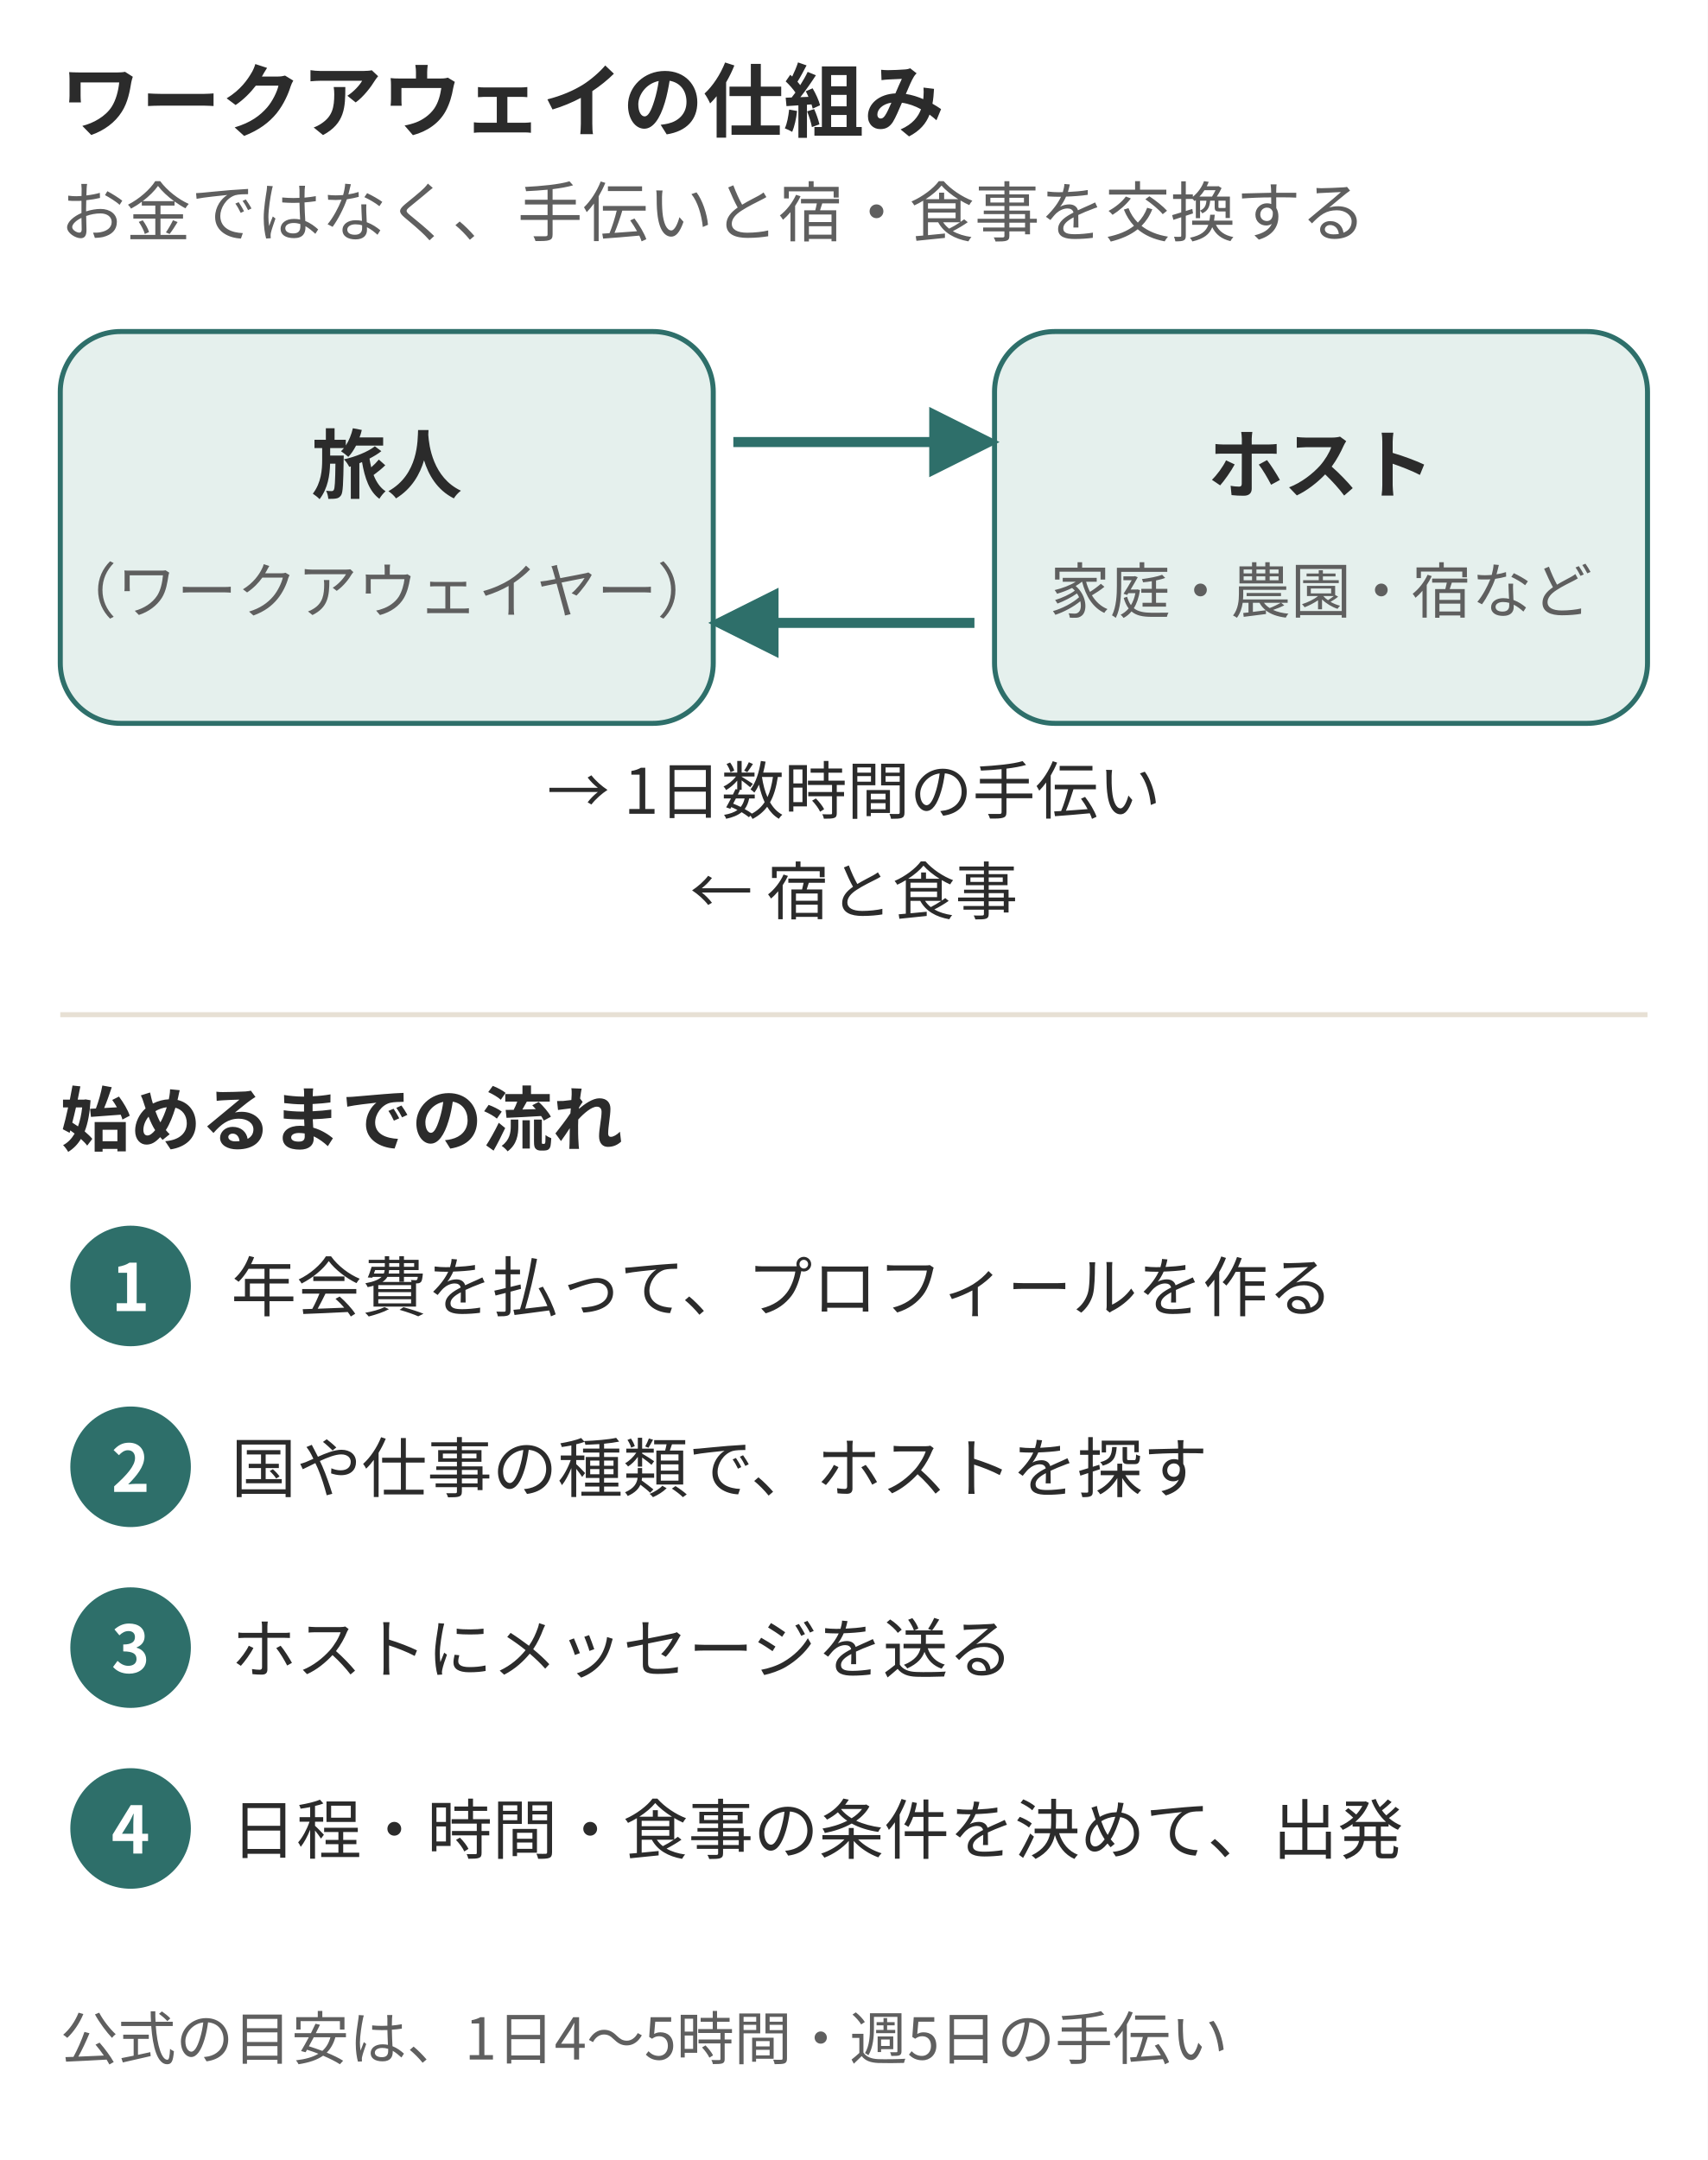
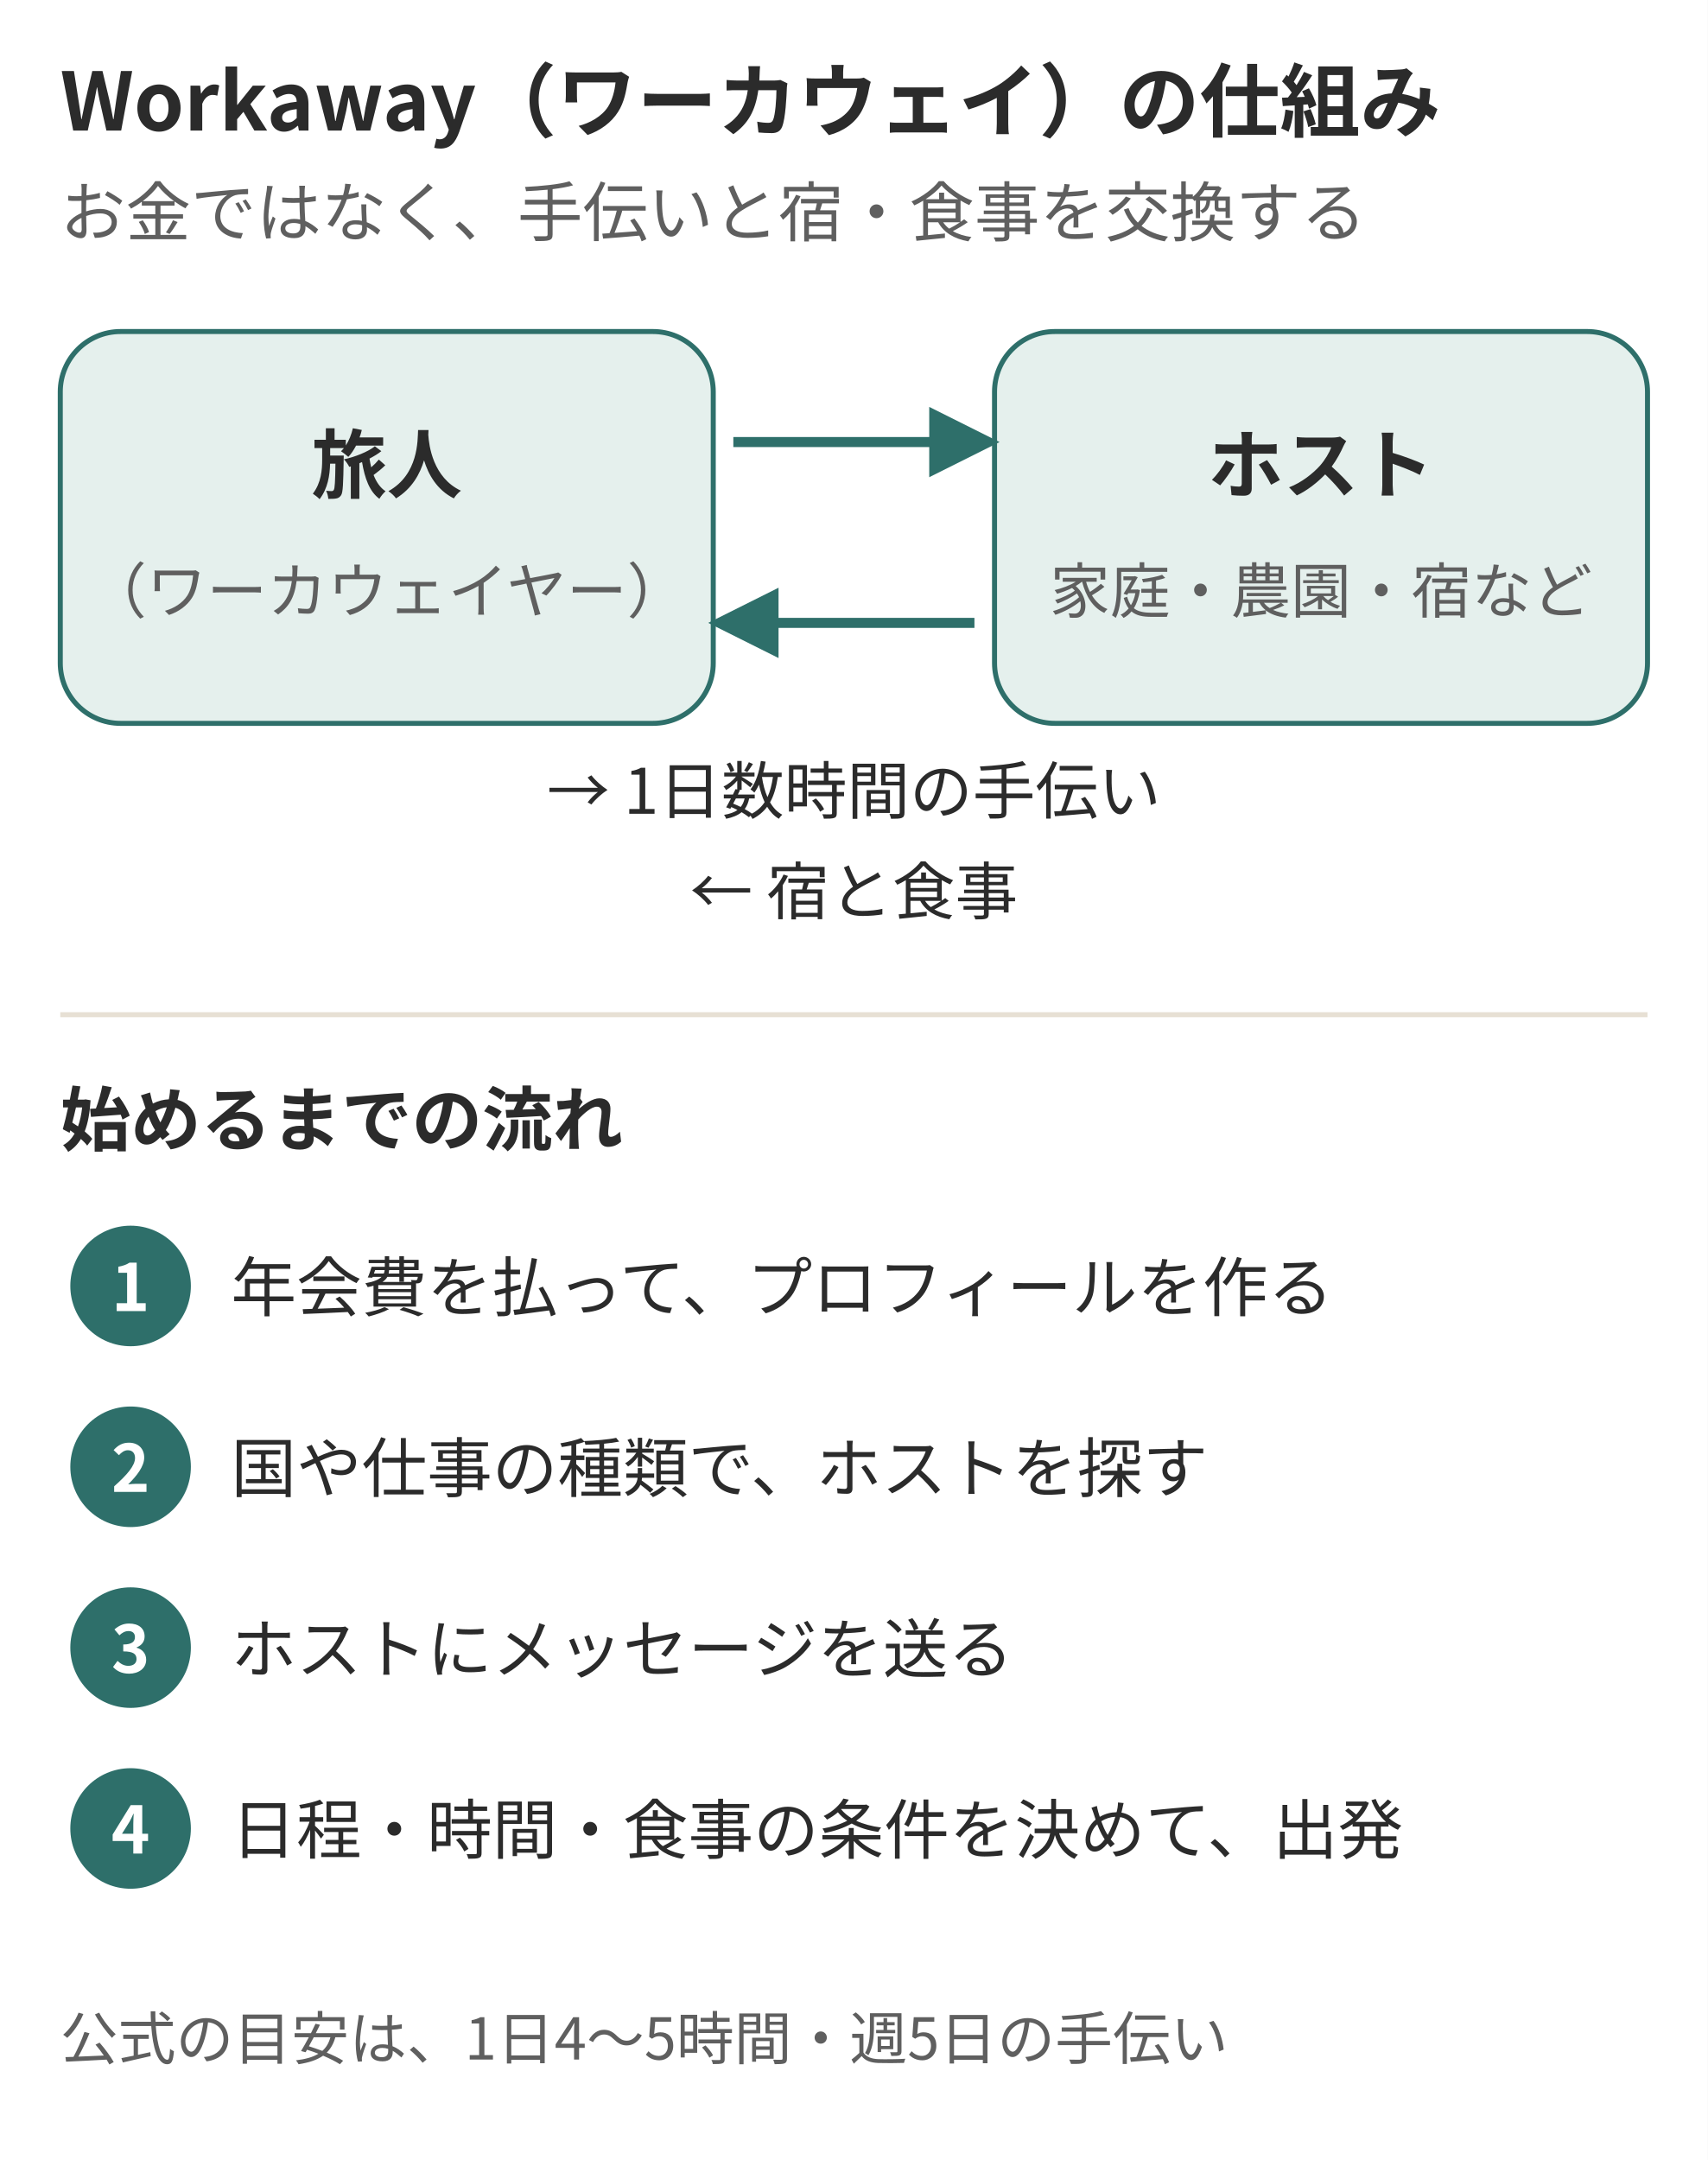
- <svg xmlns="http://www.w3.org/2000/svg" viewBox="0 0 340 430" role="img" aria-label="ワークアウェイの仕組み。旅人は1日数時間の手伝いをし、ホストは宿と食事を用意する。旅人は年会費を払って登録し、ホストに直接メッセージを送って、日程と仕事の内容を決める">
+ <svg xmlns="http://www.w3.org/2000/svg" viewBox="0 0 340 430" role="img" aria-label="Workaway（ワーカウェイ）の仕組み。旅人は1日数時間の手伝いをし、ホストは宿と食事を用意する。旅人は年会費を払って登録し、ホストに直接メッセージを送って、日程と仕事の内容を決める">
  <style>text{font-family:"Hiragino Sans","Noto Sans JP","Noto Sans CJK JP","Yu Gothic","Meiryo",sans-serif;fill:#2b2b2b}.sub{fill:#5f5f5f}.w{fill:#ffffff}</style>
  <defs>
    <marker id="a" viewBox="0 0 10 10" refX="5" refY="5" markerWidth="7" markerHeight="7" orient="auto">
      <path d="M0 0L10 5L0 10z" fill="#2e6f6a" />
    </marker>
  </defs>
  <rect width="340" height="430" fill="#ffffff" />
-   <text x="12" y="26" font-size="16" font-weight="700">ワークアウェイの仕組み</text>
+   <text x="12" y="26" font-size="16" font-weight="700">Workaway（ワーカウェイ）の仕組み</text>
  <text x="12" y="47" font-size="13" class="sub">お金ではなく、手伝いと宿・食事を交換する</text>
  <rect x="12" y="66" width="130" height="78" rx="12" fill="#e5f0ed" stroke="#2e6f6a" />
  <text x="77" y="98" font-size="15" font-weight="700" text-anchor="middle">旅人</text>
-   <text x="77" y="122" font-size="12" text-anchor="middle" class="sub">（ワークアウェイヤー）</text>
+   <text x="77" y="122" font-size="12" text-anchor="middle" class="sub">（ワーカウェイヤー）</text>
  <rect x="198" y="66" width="130" height="78" rx="12" fill="#e5f0ed" stroke="#2e6f6a" />
  <text x="263" y="98" font-size="15" font-weight="700" text-anchor="middle">ホスト</text>
  <text x="263" y="122" font-size="12" text-anchor="middle" class="sub">家庭・農園・宿など</text>
  <line x1="146" y1="88" x2="192" y2="88" stroke="#2e6f6a" stroke-width="2" marker-end="url(#a)" />
  <line x1="194" y1="124" x2="148" y2="124" stroke="#2e6f6a" stroke-width="2" marker-end="url(#a)" />
  <text x="170" y="162" font-size="12.5" text-anchor="middle">→ 1日数時間の手伝い</text>
  <text x="170" y="182" font-size="12.5" text-anchor="middle">← 宿と食事</text>
  <line x1="12" y1="202" x2="328" y2="202" stroke="#e7e0d4" />
  <text x="12" y="228" font-size="14" font-weight="700">始めるまでの流れ</text>
  <g font-size="13">
    <circle cx="26" cy="256" r="12" fill="#2e6f6a" />
    <text x="26" y="261" text-anchor="middle" font-weight="700" class="w">1</text>
    <text x="46" y="261">年会費を払って、プロフィールを作る</text>
    <circle cx="26" cy="292" r="12" fill="#2e6f6a" />
    <text x="26" y="297" text-anchor="middle" font-weight="700" class="w">2</text>
    <text x="46" y="297">国や仕事の種類で、ホストを探す</text>
    <circle cx="26" cy="328" r="12" fill="#2e6f6a" />
    <text x="26" y="333" text-anchor="middle" font-weight="700" class="w">3</text>
    <text x="46" y="333">ホストにメッセージを送る</text>
    <circle cx="26" cy="364" r="12" fill="#2e6f6a" />
    <text x="26" y="369" text-anchor="middle" font-weight="700" class="w">4</text>
    <text x="46" y="369">日程・時間・食事の条件を決めて、出発</text>
  </g>
  <text x="12" y="410" font-size="11.5" class="sub">公式の目安は、1日4〜5時間・週5日の手伝い</text>
</svg>
